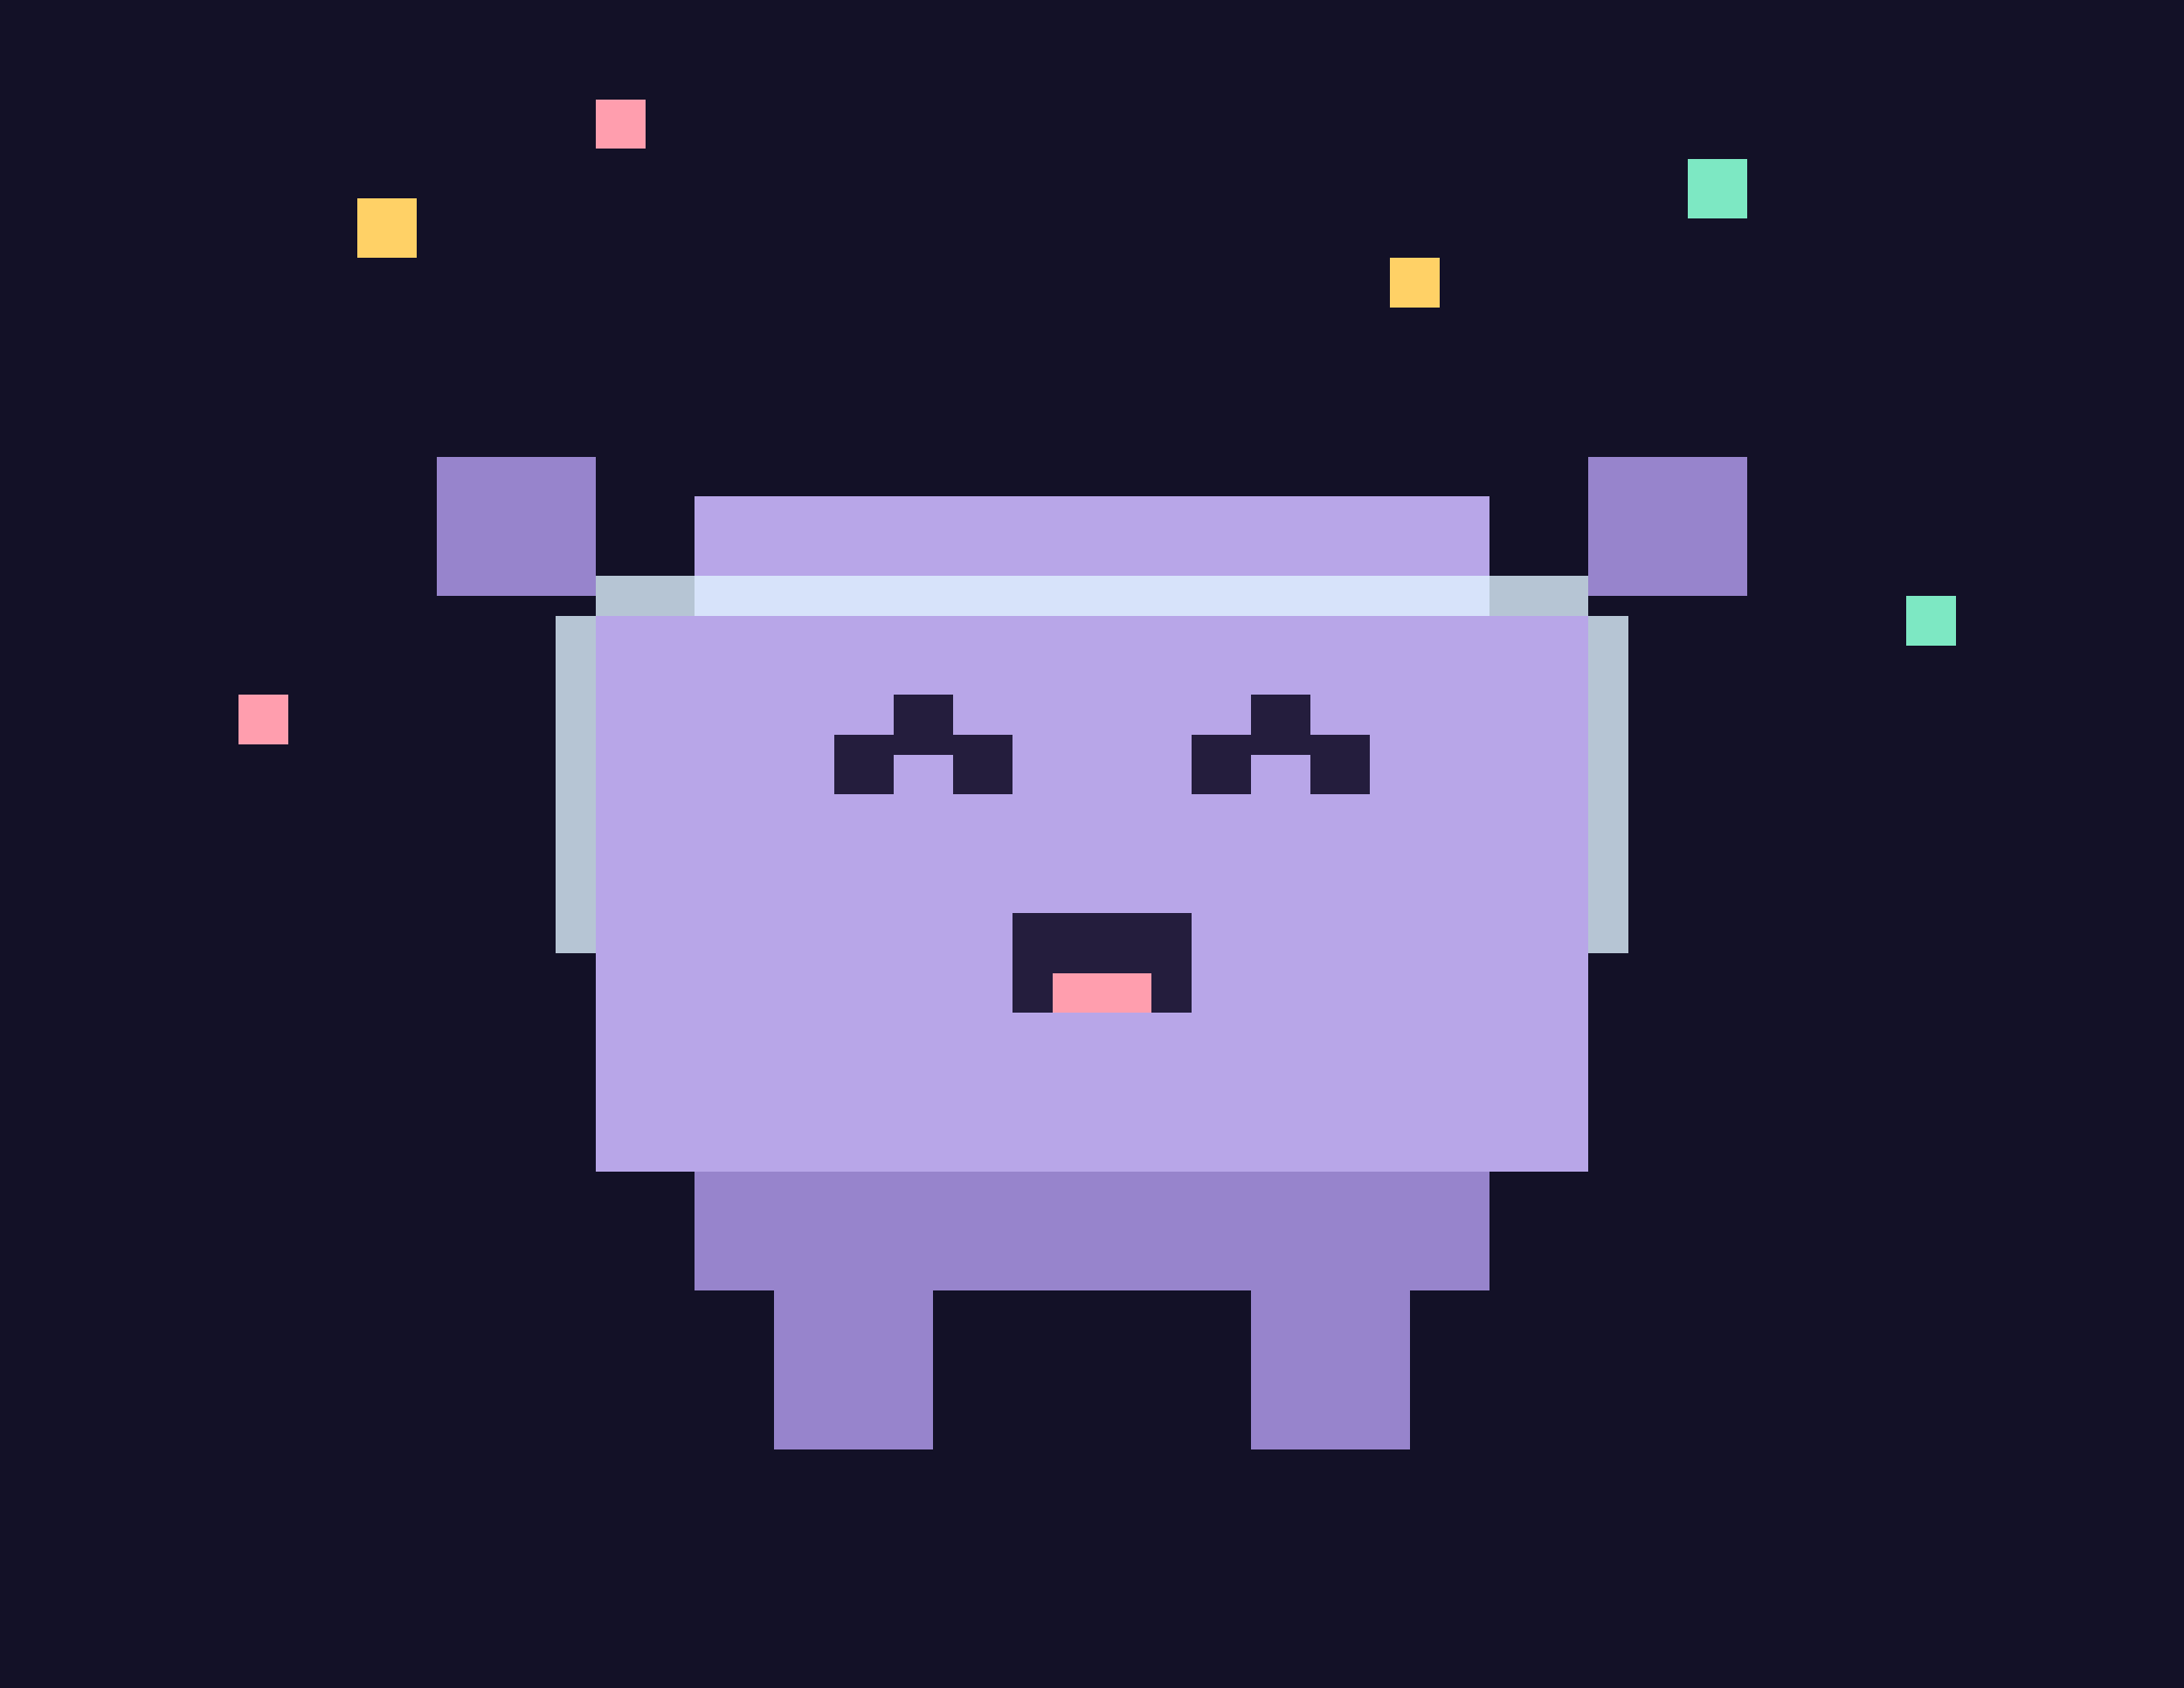
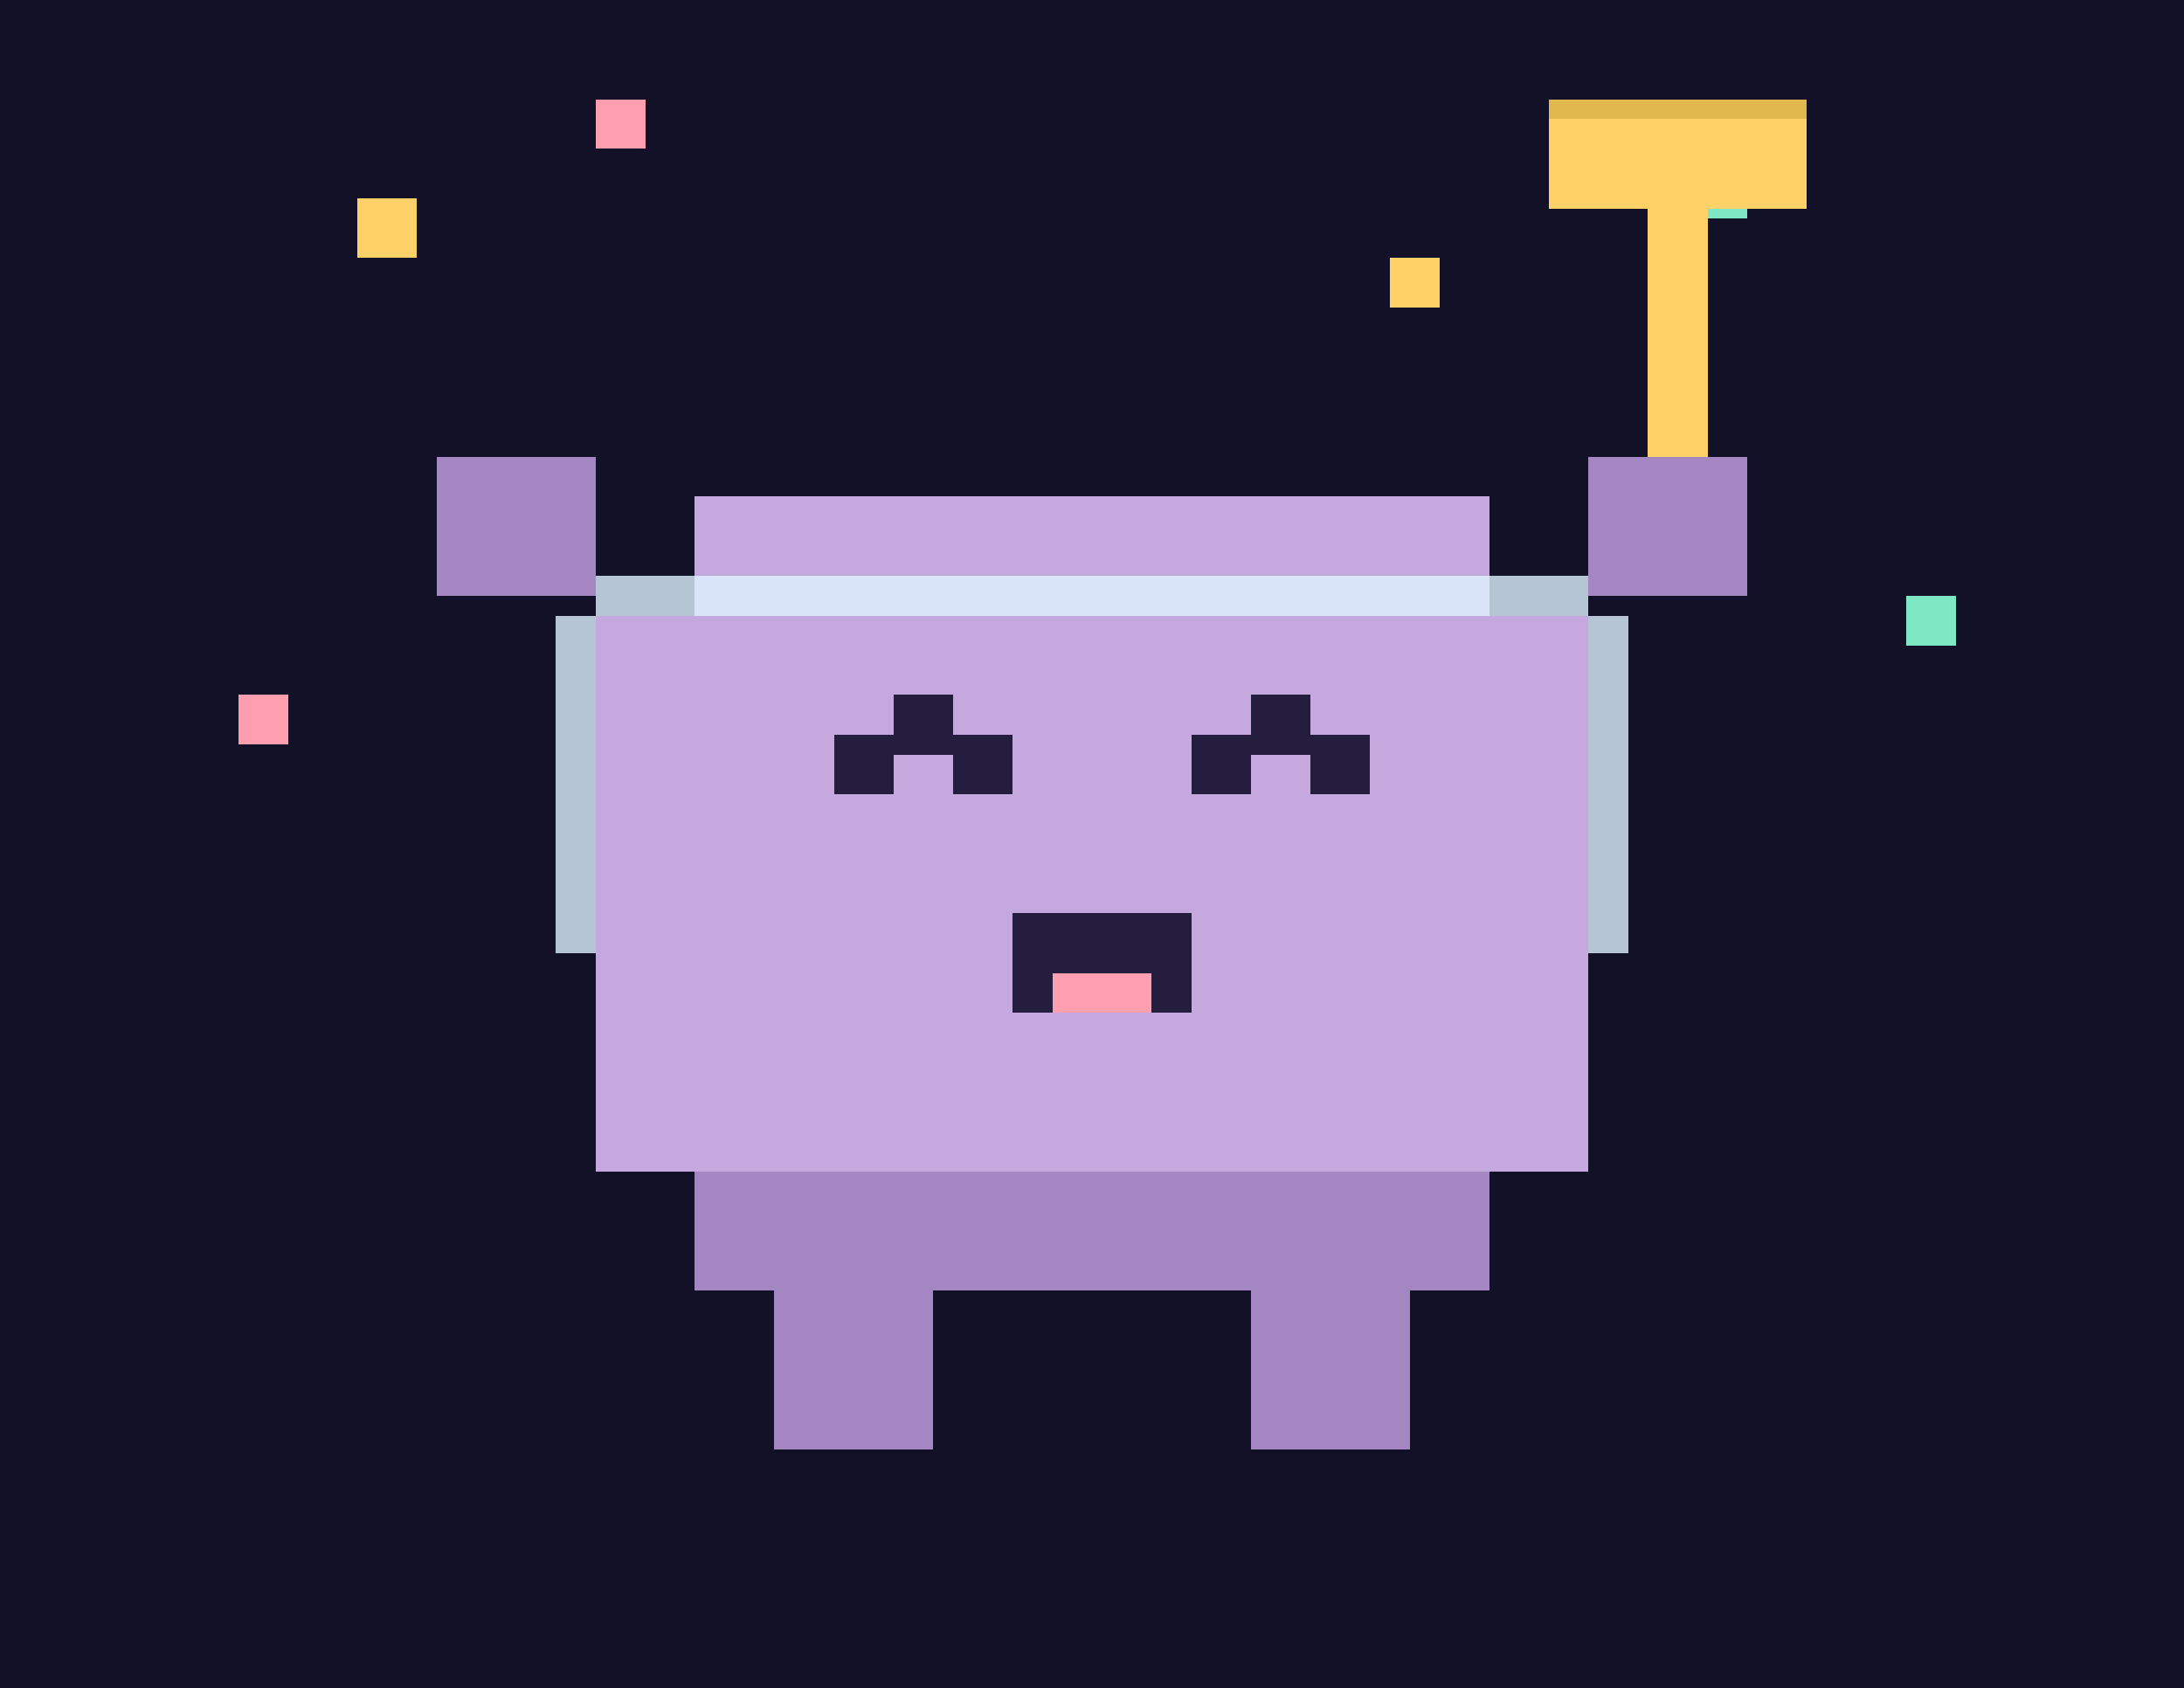
<svg xmlns="http://www.w3.org/2000/svg" viewBox="0 0 220 170" width="440" height="340" shape-rendering="crispEdges">
  <rect width="220" height="170" fill="#131127" />
  <rect x="36" y="20" width="6" height="6" fill="#ffd166" />
  <rect x="170" y="16" width="6" height="6" fill="#7de8c3" />
  <rect x="24" y="70" width="5" height="5" fill="#ff9eae" />
  <rect x="192" y="60" width="5" height="5" fill="#7de8c3" />
  <rect x="60" y="10" width="5" height="5" fill="#ff9eae" />
  <rect x="140" y="26" width="5" height="5" fill="#ffd166" />
-   <rect x="70" y="50" width="80" height="12" fill="#b8a6e8" />
-   <rect x="60" y="62" width="100" height="56" fill="#b8a6e8" />
-   <rect x="70" y="118" width="80" height="12" fill="#9784cc" />
+   <rect x="156" y="10" width="26" height="2" fill="#e0b84d" />
+   <rect x="156" y="12" width="26" height="9" fill="#ffd166" />
+   <rect x="166" y="21" width="6" height="29" fill="#ffd166" />
+   <rect x="70" y="50" width="80" height="12" fill="#c5a8dd" />
+   <rect x="60" y="62" width="100" height="56" fill="#c5a8dd" />
+   <rect x="70" y="118" width="80" height="12" fill="#a386c2" />
  <rect x="60" y="58" width="100" height="4" fill="#dff3ff" opacity=".8" />
  <rect x="56" y="62" width="4" height="34" fill="#dff3ff" opacity=".8" />
  <rect x="160" y="62" width="4" height="34" fill="#dff3ff" opacity=".8" />
  <rect x="84" y="74" width="6" height="6" fill="#241d3d" />
  <rect x="90" y="70" width="6" height="6" fill="#241d3d" />
  <rect x="96" y="74" width="6" height="6" fill="#241d3d" />
  <rect x="120" y="74" width="6" height="6" fill="#241d3d" />
  <rect x="126" y="70" width="6" height="6" fill="#241d3d" />
  <rect x="132" y="74" width="6" height="6" fill="#241d3d" />
  <rect x="102" y="92" width="18" height="10" fill="#241d3d" />
  <rect x="106" y="98" width="10" height="4" fill="#ff9eae" />
-   <rect x="44" y="46" width="16" height="14" fill="#9784cc" />
-   <rect x="160" y="46" width="16" height="14" fill="#9784cc" />
-   <rect x="78" y="130" width="16" height="16" fill="#9784cc" />
-   <rect x="126" y="130" width="16" height="16" fill="#9784cc" />
+   <rect x="44" y="46" width="16" height="14" fill="#a386c2" />
+   <rect x="160" y="46" width="16" height="14" fill="#a386c2" />
+   <rect x="78" y="130" width="16" height="16" fill="#a386c2" />
+   <rect x="126" y="130" width="16" height="16" fill="#a386c2" />
</svg>
